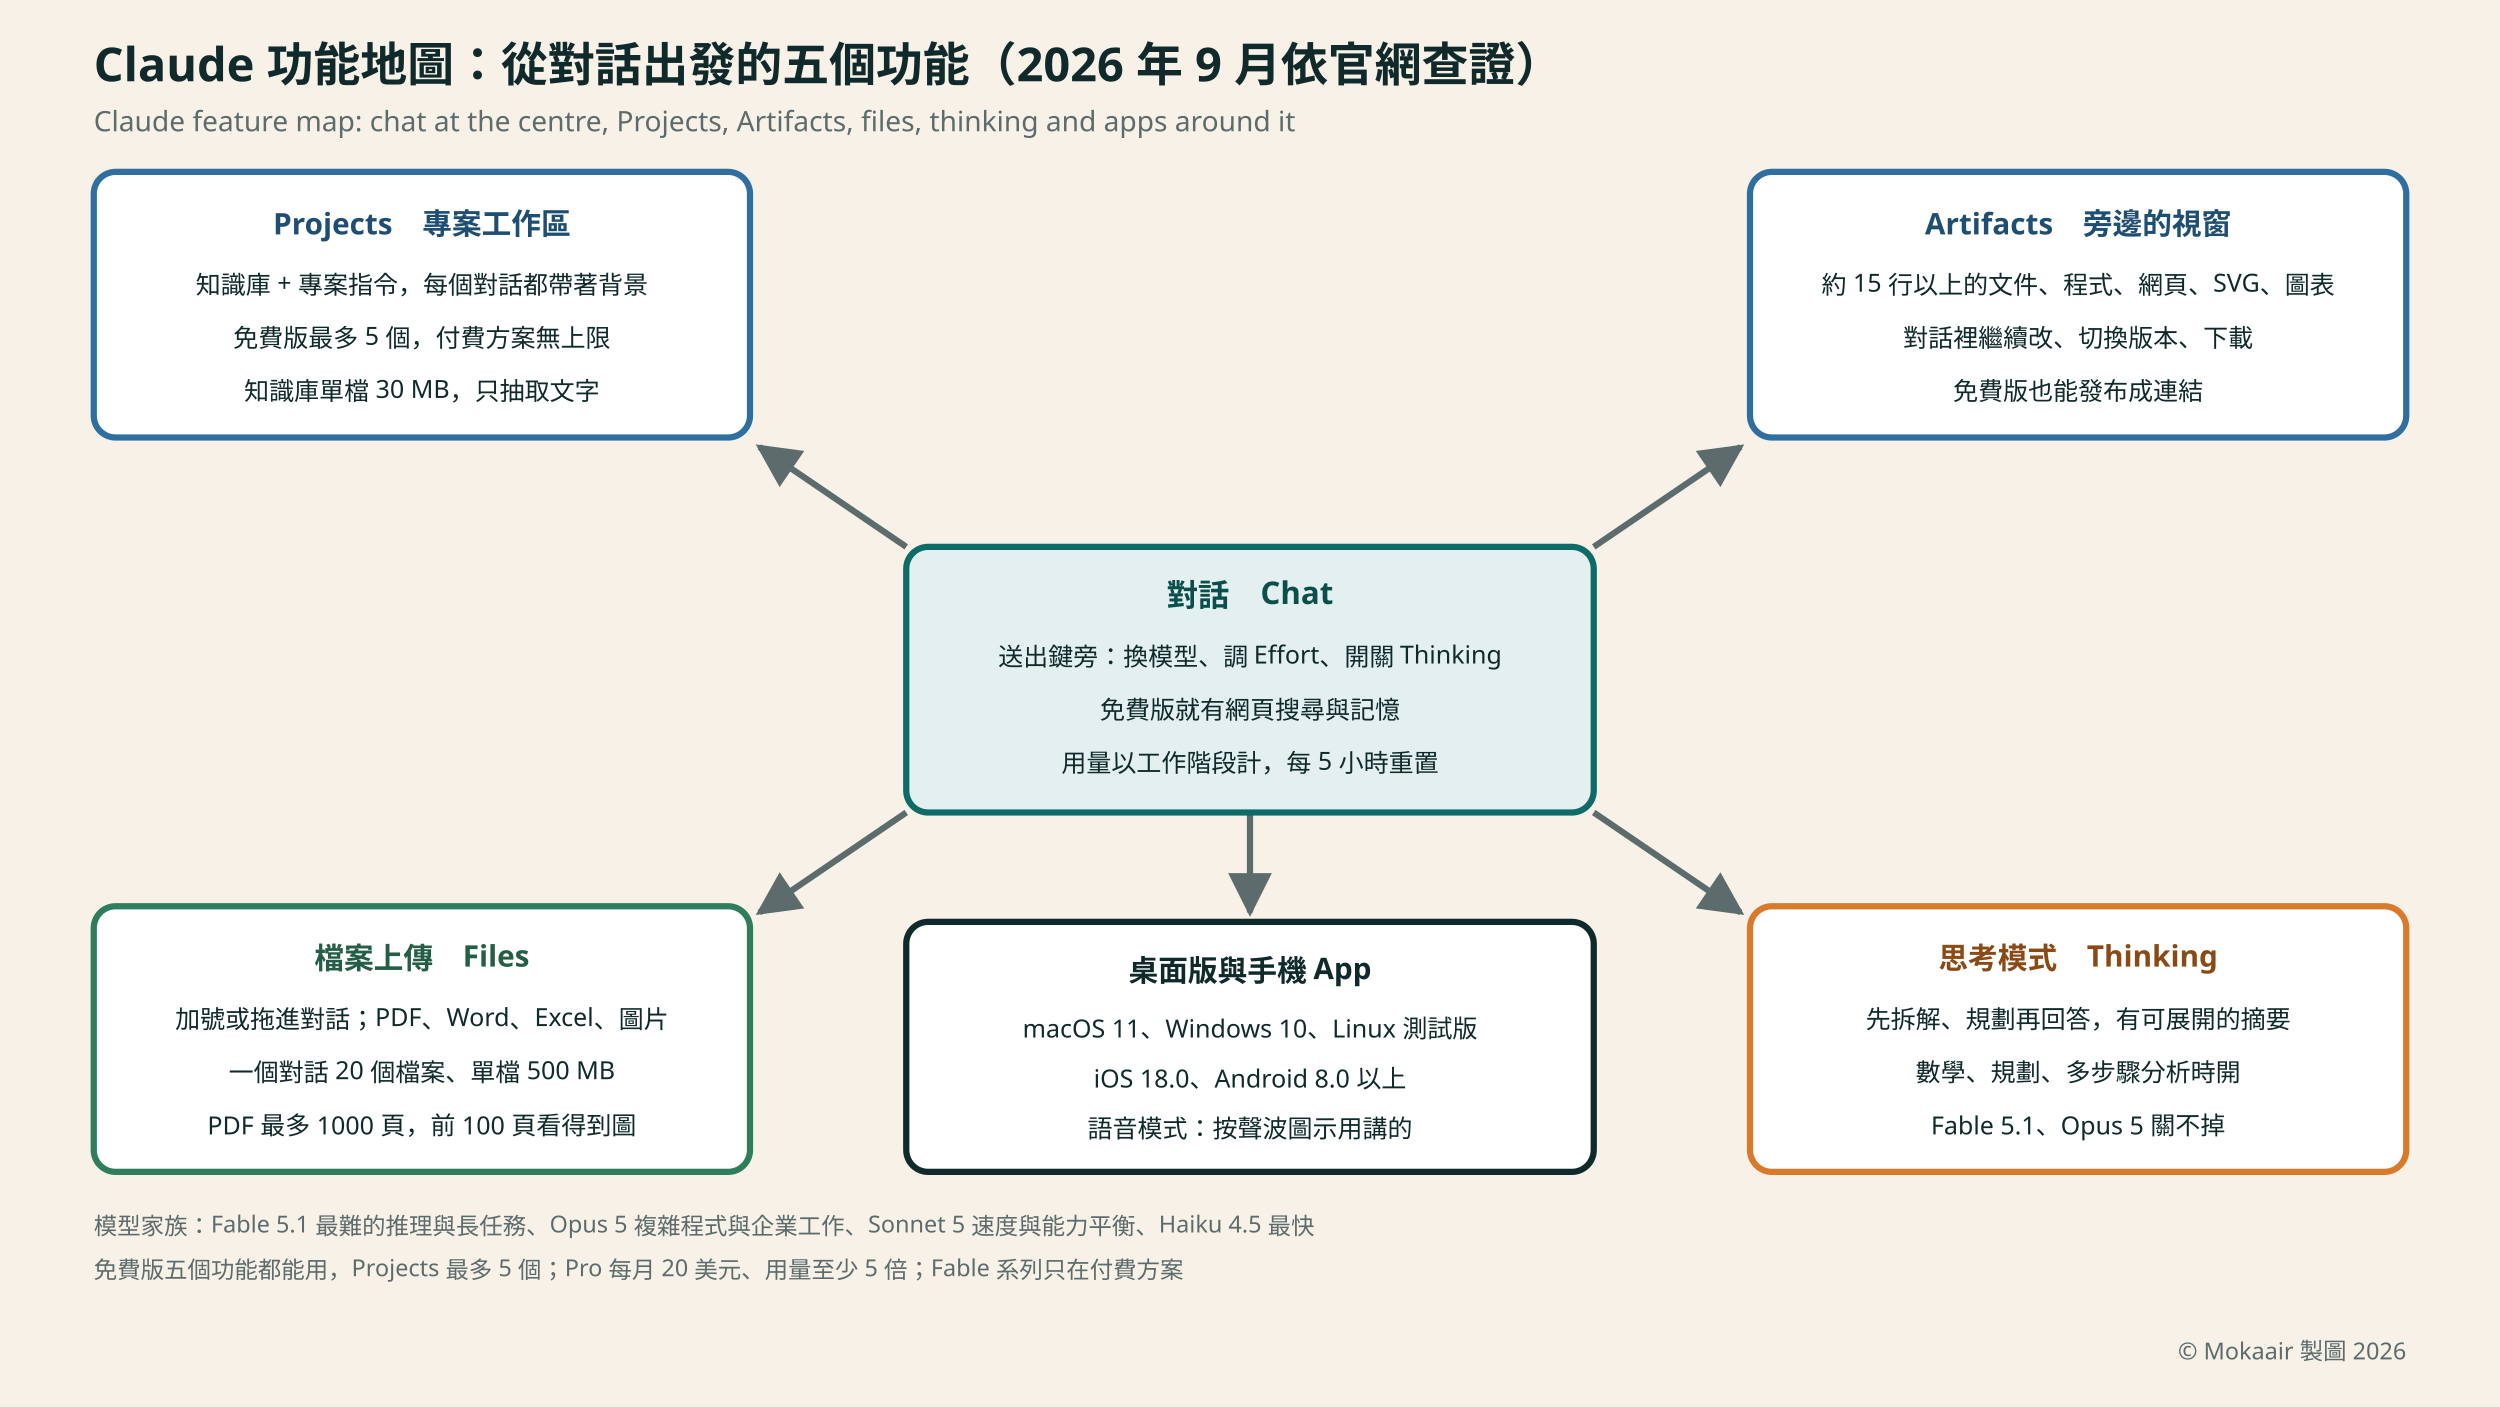
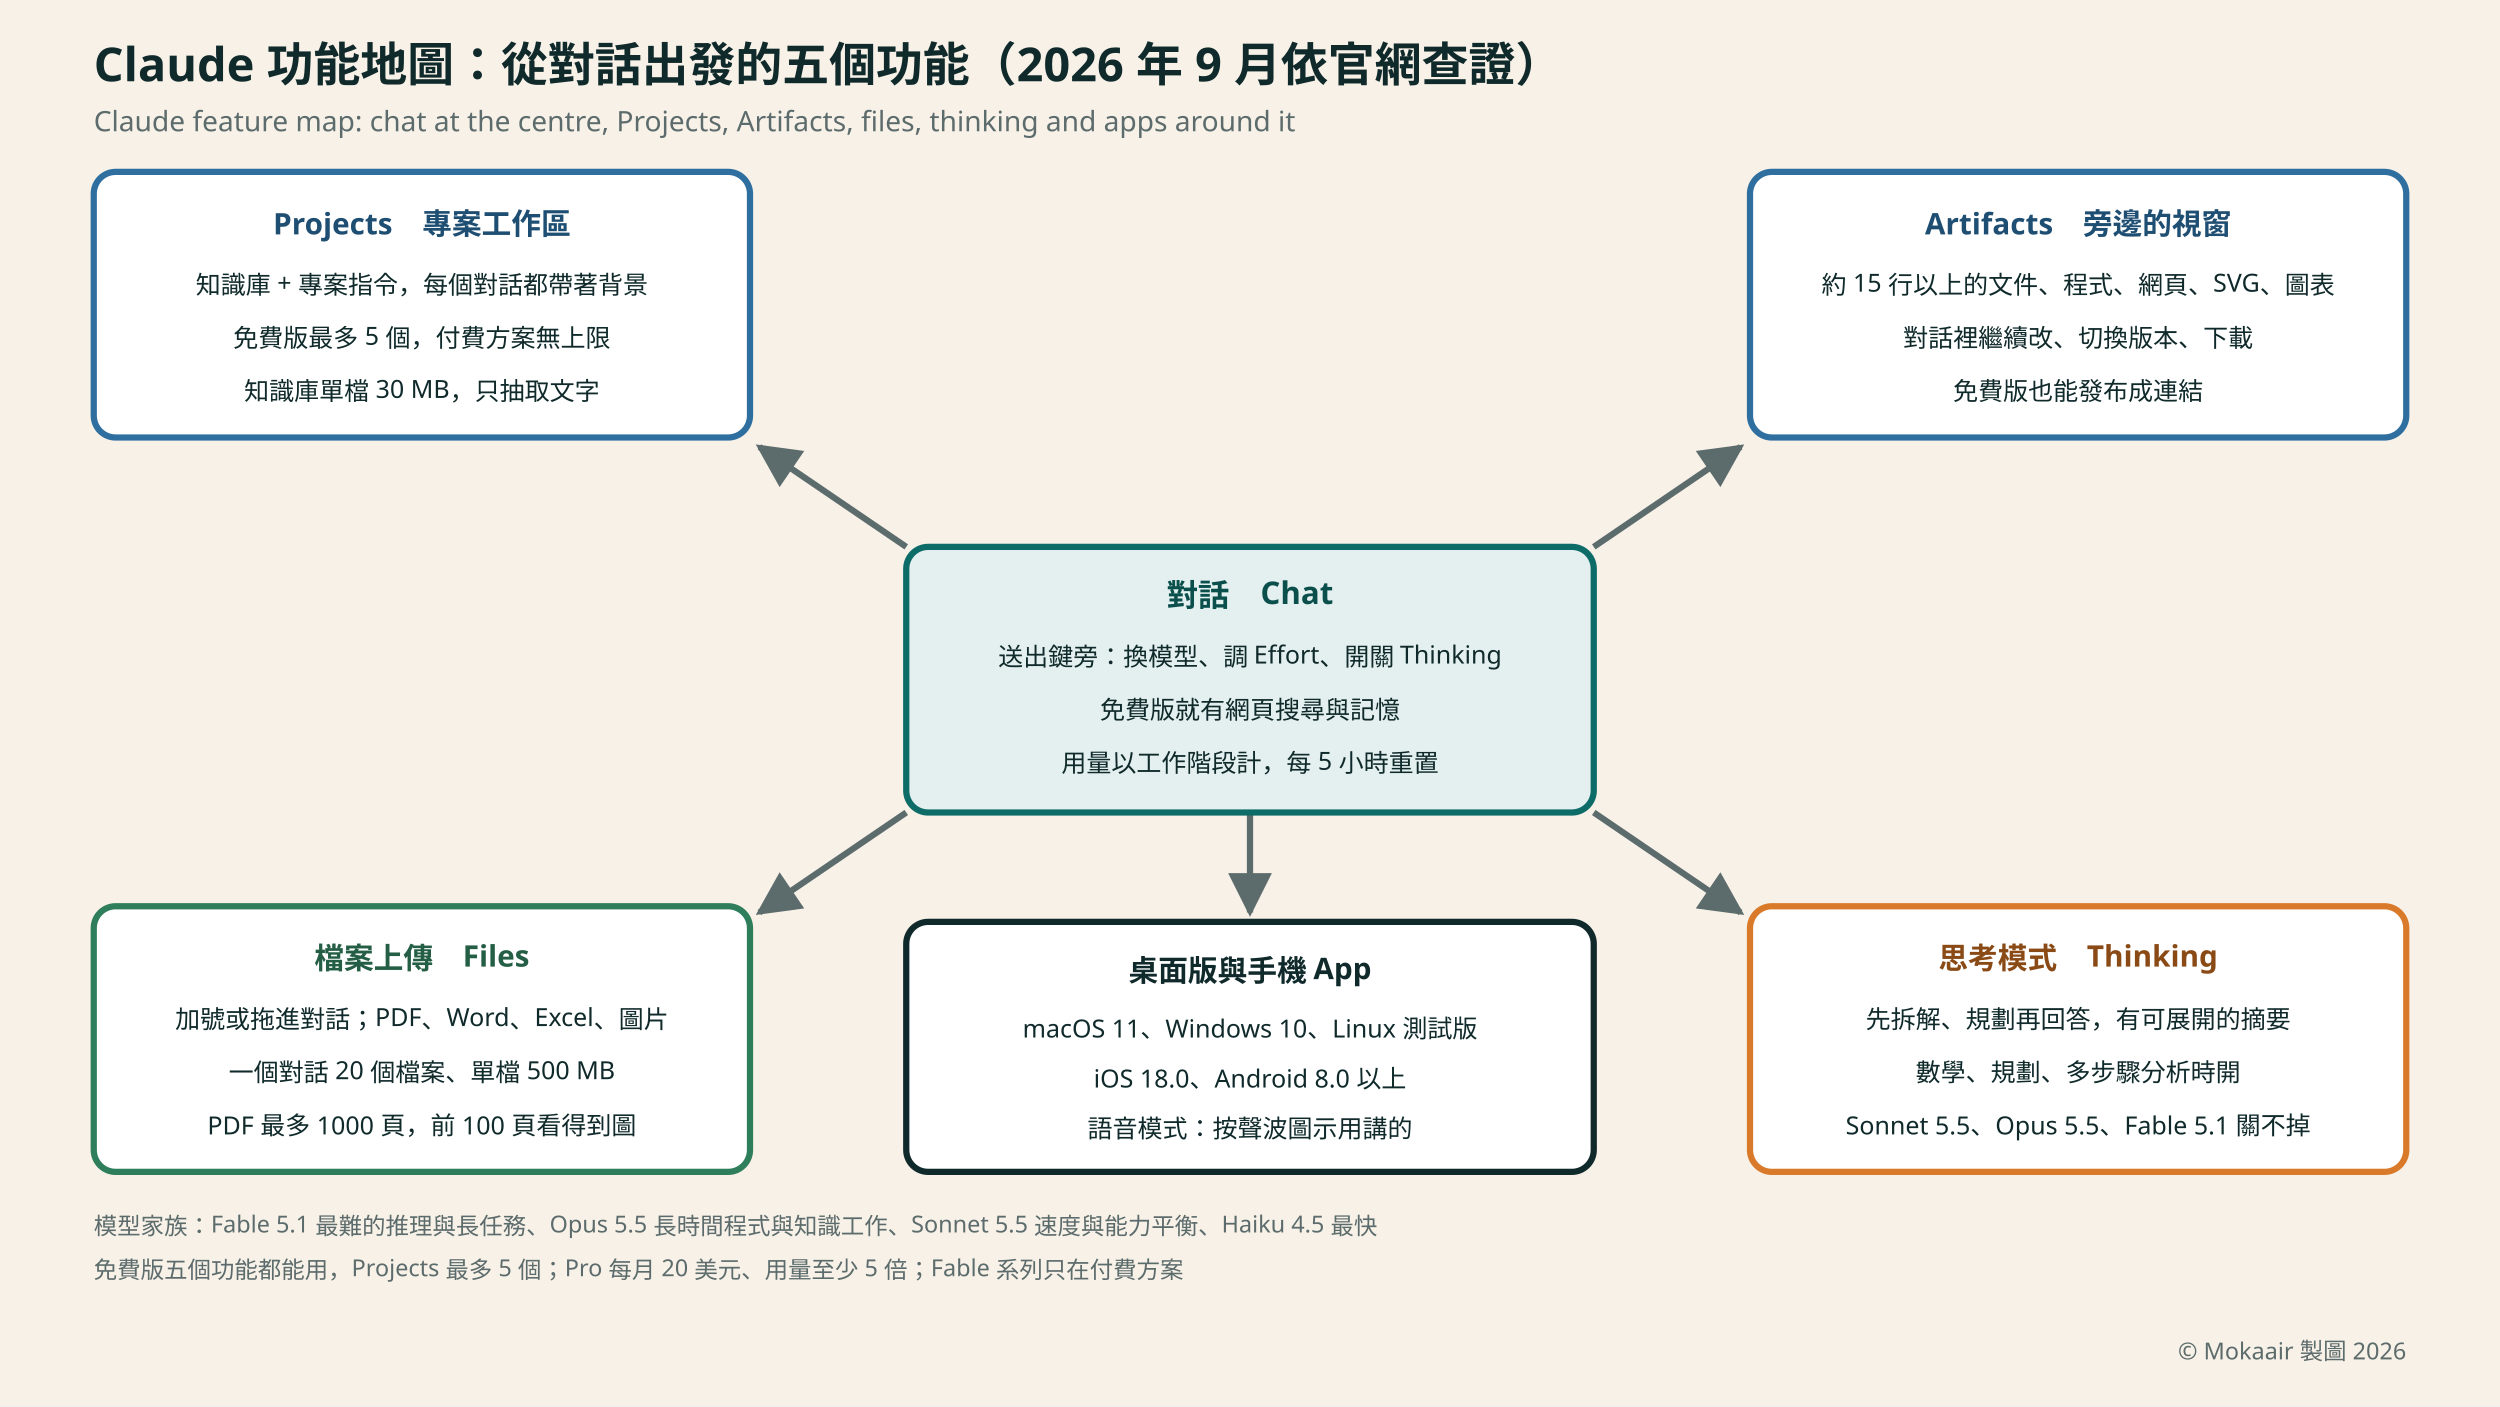
<svg xmlns="http://www.w3.org/2000/svg" viewBox="0 0 1600 900" width="1600" height="900" role="img" aria-labelledby="title desc" font-family="'Noto Sans TC','Noto Sans JP','PingFang TC','Microsoft JhengHei','Hiragino Sans',system-ui,sans-serif">
  <rect width="1600" height="900" fill="#F7F1E8" />
  <defs>
    <marker id="arrow" viewBox="0 0 10 10" refX="9" refY="5" markerWidth="7" markerHeight="7" orient="auto">
      <path d="M 0 0 L 10 5 L 0 10 z" fill="#5C6B6B" />
    </marker>
  </defs>
  <text x="60" y="52" font-size="30" font-weight="700" fill="#102A2B">Claude 功能地圖：從對話出發的五個功能（2026 年 9 月依官網查證）</text>
  <text x="60" y="84" font-size="18" fill="#5C6B6B">Claude feature map: chat at the centre, Projects, Artifacts, files, thinking and apps around it</text>
  <path d="M 580 350 L 486 286" stroke="#5C6B6B" stroke-width="4" marker-end="url(#arrow)" />
  <path d="M 1020 350 L 1114 286" stroke="#5C6B6B" stroke-width="4" marker-end="url(#arrow)" />
  <path d="M 580 520 L 486 584" stroke="#5C6B6B" stroke-width="4" marker-end="url(#arrow)" />
  <path d="M 1020 520 L 1114 584" stroke="#5C6B6B" stroke-width="4" marker-end="url(#arrow)" />
  <path d="M 800 520 L 800 584" stroke="#5C6B6B" stroke-width="4" marker-end="url(#arrow)" />
  <rect x="580" y="350" width="440" height="170" rx="14" fill="#E3F0EF" stroke="#0D6B68" stroke-width="4" />
  <text x="800" y="388" font-size="20" font-weight="700" fill="#0B4F4D" text-anchor="middle">對話　Chat</text>
  <text x="800" y="426" font-size="16" fill="#102A2B" text-anchor="middle">送出鍵旁：換模型、調 Effort、開關 Thinking</text>
  <text x="800" y="460" font-size="16" fill="#102A2B" text-anchor="middle">免費版就有網頁搜尋與記憶</text>
  <text x="800" y="494" font-size="16" fill="#102A2B" text-anchor="middle">用量以工作階段計，每 5 小時重置</text>
  <rect x="60" y="110" width="420" height="170" rx="14" fill="#FFFFFF" stroke="#2F6F9F" stroke-width="4" />
  <text x="270" y="150" font-size="19" font-weight="700" fill="#1F4E73" text-anchor="middle">Projects　專案工作區</text>
  <text x="270" y="188" font-size="16" fill="#102A2B" text-anchor="middle">知識庫 + 專案指令，每個對話都帶著背景</text>
  <text x="270" y="222" font-size="16" fill="#102A2B" text-anchor="middle">免費版最多 5 個，付費方案無上限</text>
  <text x="270" y="256" font-size="16" fill="#102A2B" text-anchor="middle">知識庫單檔 30 MB，只抽取文字</text>
  <rect x="1120" y="110" width="420" height="170" rx="14" fill="#FFFFFF" stroke="#2F6F9F" stroke-width="4" />
  <text x="1330" y="150" font-size="19" font-weight="700" fill="#1F4E73" text-anchor="middle">Artifacts　旁邊的視窗</text>
  <text x="1330" y="188" font-size="16" fill="#102A2B" text-anchor="middle">約 15 行以上的文件、程式、網頁、SVG、圖表</text>
  <text x="1330" y="222" font-size="16" fill="#102A2B" text-anchor="middle">對話裡繼續改、切換版本、下載</text>
  <text x="1330" y="256" font-size="16" fill="#102A2B" text-anchor="middle">免費版也能發布成連結</text>
  <rect x="60" y="580" width="420" height="170" rx="14" fill="#FFFFFF" stroke="#2E7D5B" stroke-width="4" />
  <text x="270" y="620" font-size="19" font-weight="700" fill="#245E45" text-anchor="middle">檔案上傳　Files</text>
  <text x="270" y="658" font-size="16" fill="#102A2B" text-anchor="middle">加號或拖進對話；PDF、Word、Excel、圖片</text>
  <text x="270" y="692" font-size="16" fill="#102A2B" text-anchor="middle">一個對話 20 個檔案、單檔 500 MB</text>
  <text x="270" y="726" font-size="16" fill="#102A2B" text-anchor="middle">PDF 最多 1000 頁，前 100 頁看得到圖</text>
  <rect x="1120" y="580" width="420" height="170" rx="14" fill="#FFFFFF" stroke="#D97A2B" stroke-width="4" />
  <text x="1330" y="620" font-size="19" font-weight="700" fill="#8A4A15" text-anchor="middle">思考模式　Thinking</text>
  <text x="1330" y="658" font-size="16" fill="#102A2B" text-anchor="middle">先拆解、規劃再回答，有可展開的摘要</text>
  <text x="1330" y="692" font-size="16" fill="#102A2B" text-anchor="middle">數學、規劃、多步驟分析時開</text>
-   <text x="1330" y="726" font-size="16" fill="#102A2B" text-anchor="middle">Fable 5.1、Opus 5 關不掉</text>
+   <text x="1330" y="726" font-size="16" fill="#102A2B" text-anchor="middle">Sonnet 5.5、Opus 5.5、Fable 5.1 關不掉</text>
  <rect x="580" y="590" width="440" height="160" rx="14" fill="#FFFFFF" stroke="#102A2B" stroke-width="4" />
  <text x="800" y="628" font-size="19" font-weight="700" fill="#102A2B" text-anchor="middle">桌面版與手機 App</text>
  <text x="800" y="664" font-size="16" fill="#102A2B" text-anchor="middle">macOS 11、Windows 10、Linux 測試版</text>
  <text x="800" y="696" font-size="16" fill="#102A2B" text-anchor="middle">iOS 18.0、Android 8.0 以上</text>
  <text x="800" y="728" font-size="16" fill="#102A2B" text-anchor="middle">語音模式：按聲波圖示用講的</text>
-   <text x="60" y="790" font-size="15" fill="#5C6B6B">模型家族：Fable 5.1 最難的推理與長任務、Opus 5 複雜程式與企業工作、Sonnet 5 速度與能力平衡、Haiku 4.5 最快</text>
+   <text x="60" y="790" font-size="15" fill="#5C6B6B">模型家族：Fable 5.1 最難的推理與長任務、Opus 5.5 長時間程式與知識工作、Sonnet 5.5 速度與能力平衡、Haiku 4.5 最快</text>
  <text x="60" y="818" font-size="15" fill="#5C6B6B">免費版五個功能都能用，Projects 最多 5 個；Pro 每月 20 美元、用量至少 5 倍；Fable 系列只在付費方案</text>
  <text x="1540" y="870" text-anchor="end" font-size="15" fill="#5C6B6B">© Mokaair 製圖 2026</text>
</svg>
